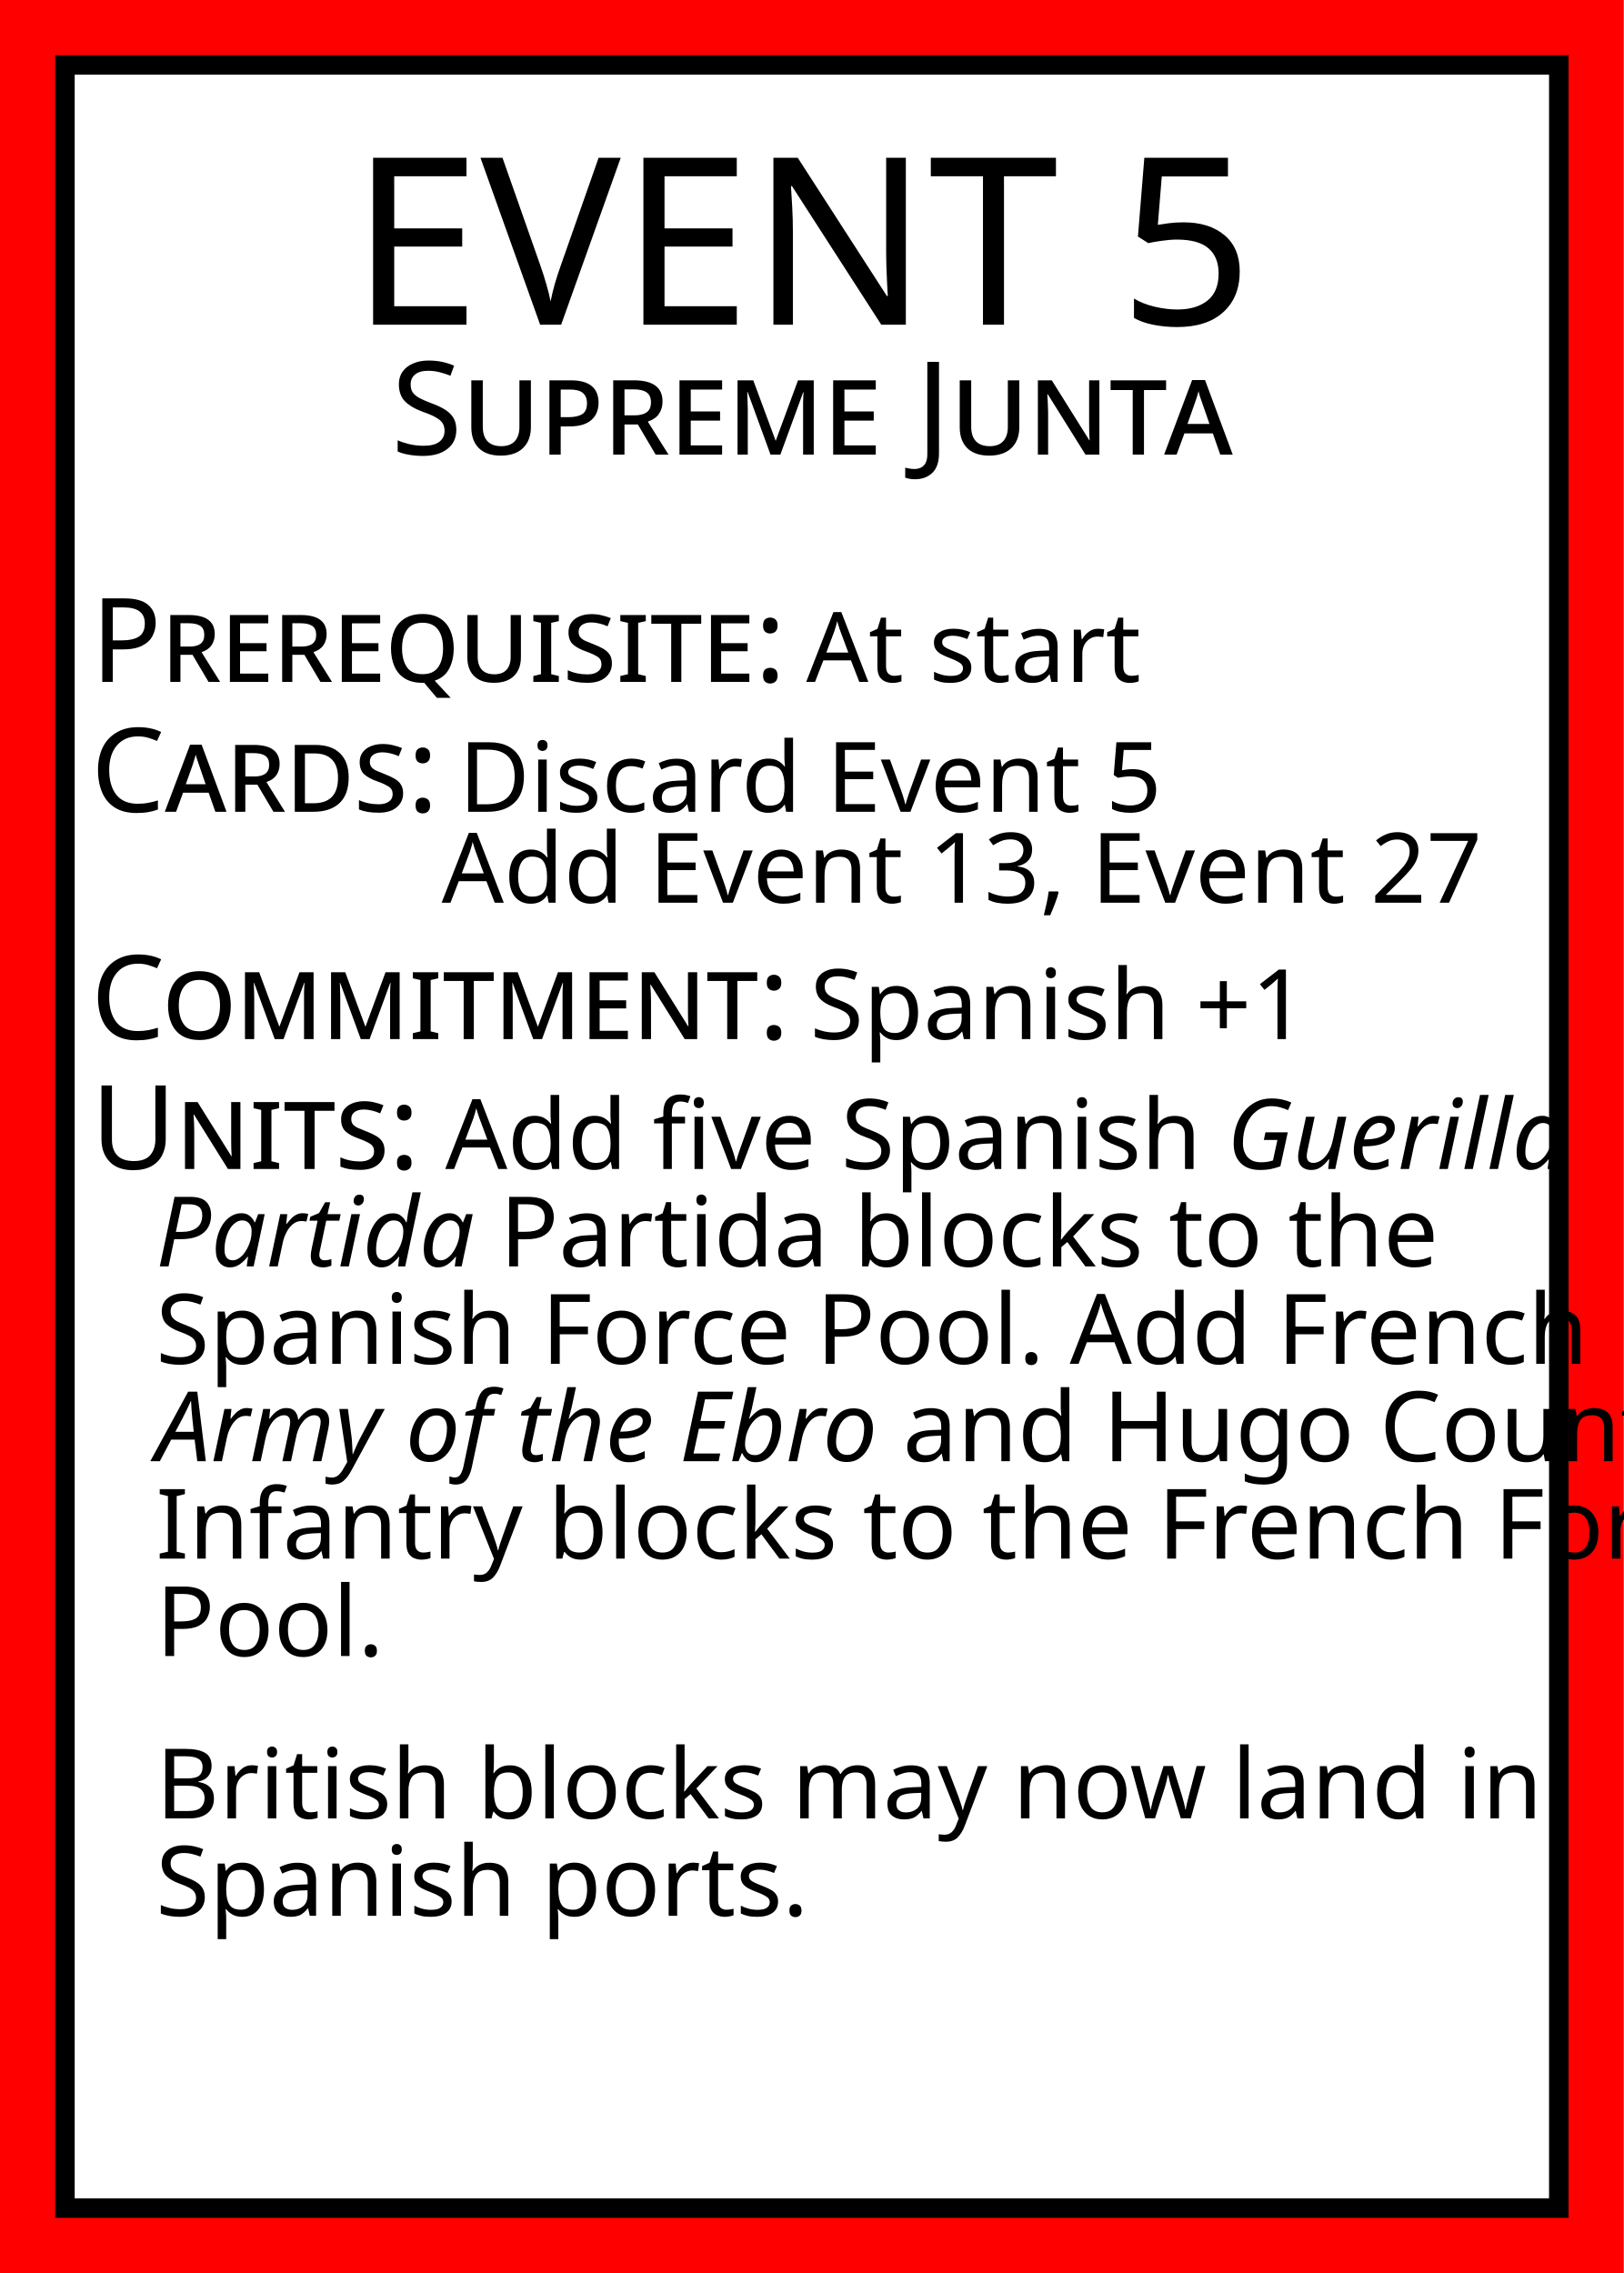
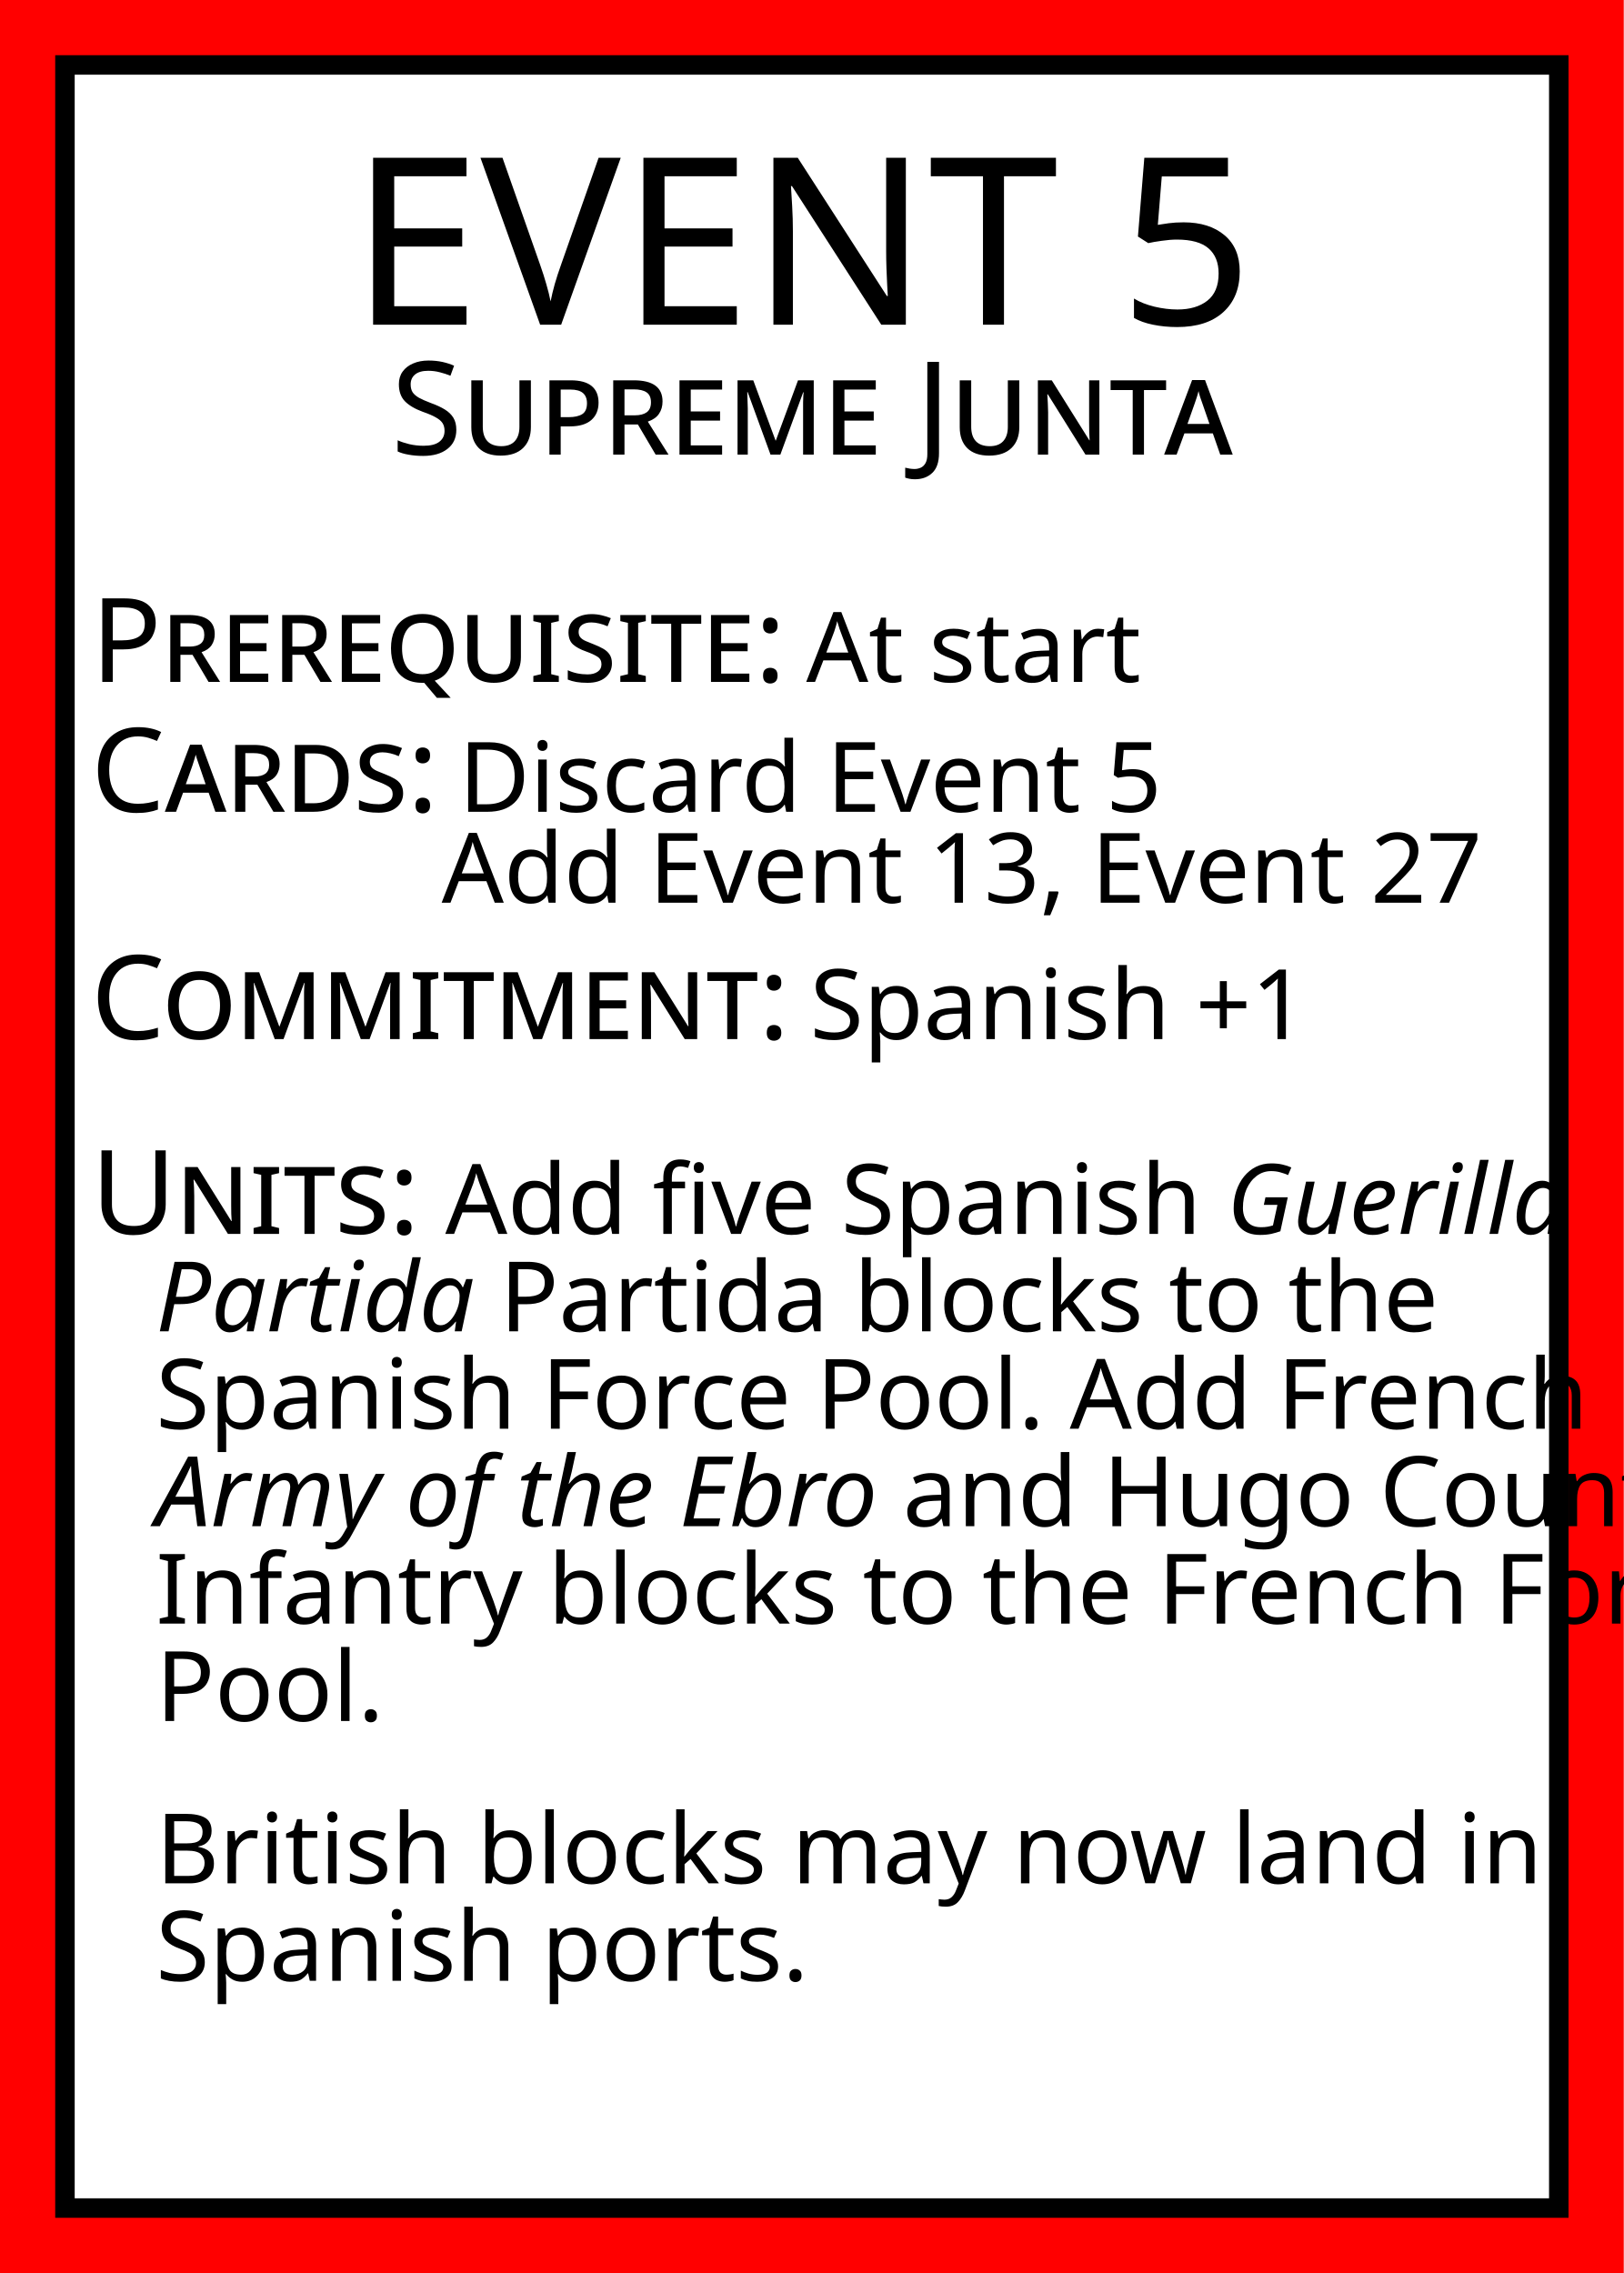
<svg xmlns="http://www.w3.org/2000/svg" width="250" height="350">
  <rect id="card_background" width="100%" height="100%" fill="red" />
  <rect id="white_background" x="10" y="10" width="230" height="330" fill="white" stroke="black" stroke-width="3" />
  <g id="title" text-anchor="middle" fill="black">
    <text font-family="Baskerville" x="125" y="50">
      <tspan font-size="36">EVENT 5</tspan>
      <tspan font-size="20" font-variant="small-caps" x="50%" dy="20">Supreme Junta</tspan>
    </text>
  </g>
  <g id="text" font-family="Baskerville" fill="black">
    <text id="prerequisite" x="14" y="105">
      <tspan font-size="18" font-variant="small-caps">Prerequisite:</tspan>
      <tspan font-size="15">At start</tspan>
    </text>
    <text id="cards" x="14" y="125">
      <tspan font-size="18" font-variant="small-caps">Cards:</tspan>
      <tspan font-size="15">Discard Event 5</tspan>
      <tspan font-size="15" x="68" dy="14">Add Event 13, Event 27</tspan>
    </text>
    <text id="commitment" x="14" y="160">
      <tspan font-size="18" font-variant="small-caps">Commitment:</tspan>
      <tspan font-size="15">Spanish +1</tspan>
    </text>
-     <text id="units" font-size="15" x="14" y="180">
+     <text id="units" font-size="15" x="14" y="190">
      <tspan font-size="18" font-variant="small-caps">Units:</tspan>
      <tspan>Add five Spanish</tspan>
      <tspan font-style="italic">Guerilla</tspan>
      <tspan x="24" dy="15" font-style="italic">Partida</tspan>
      <tspan>Partida blocks to the</tspan>
      <tspan x="24" dy="15">Spanish Force Pool. Add French</tspan>
      <tspan x="24" dy="15" font-style="italic">Army of the Ebro</tspan>
      <tspan>and Hugo Counter</tspan>
      <tspan x="24" dy="15">Infantry blocks to the French Force</tspan>
      <tspan x="24" dy="15">Pool.</tspan>
      <tspan x="24" dy="25">British blocks may now land in</tspan>
      <tspan x="24" dy="15">Spanish ports.</tspan>
    </text>
  </g>
</svg>
